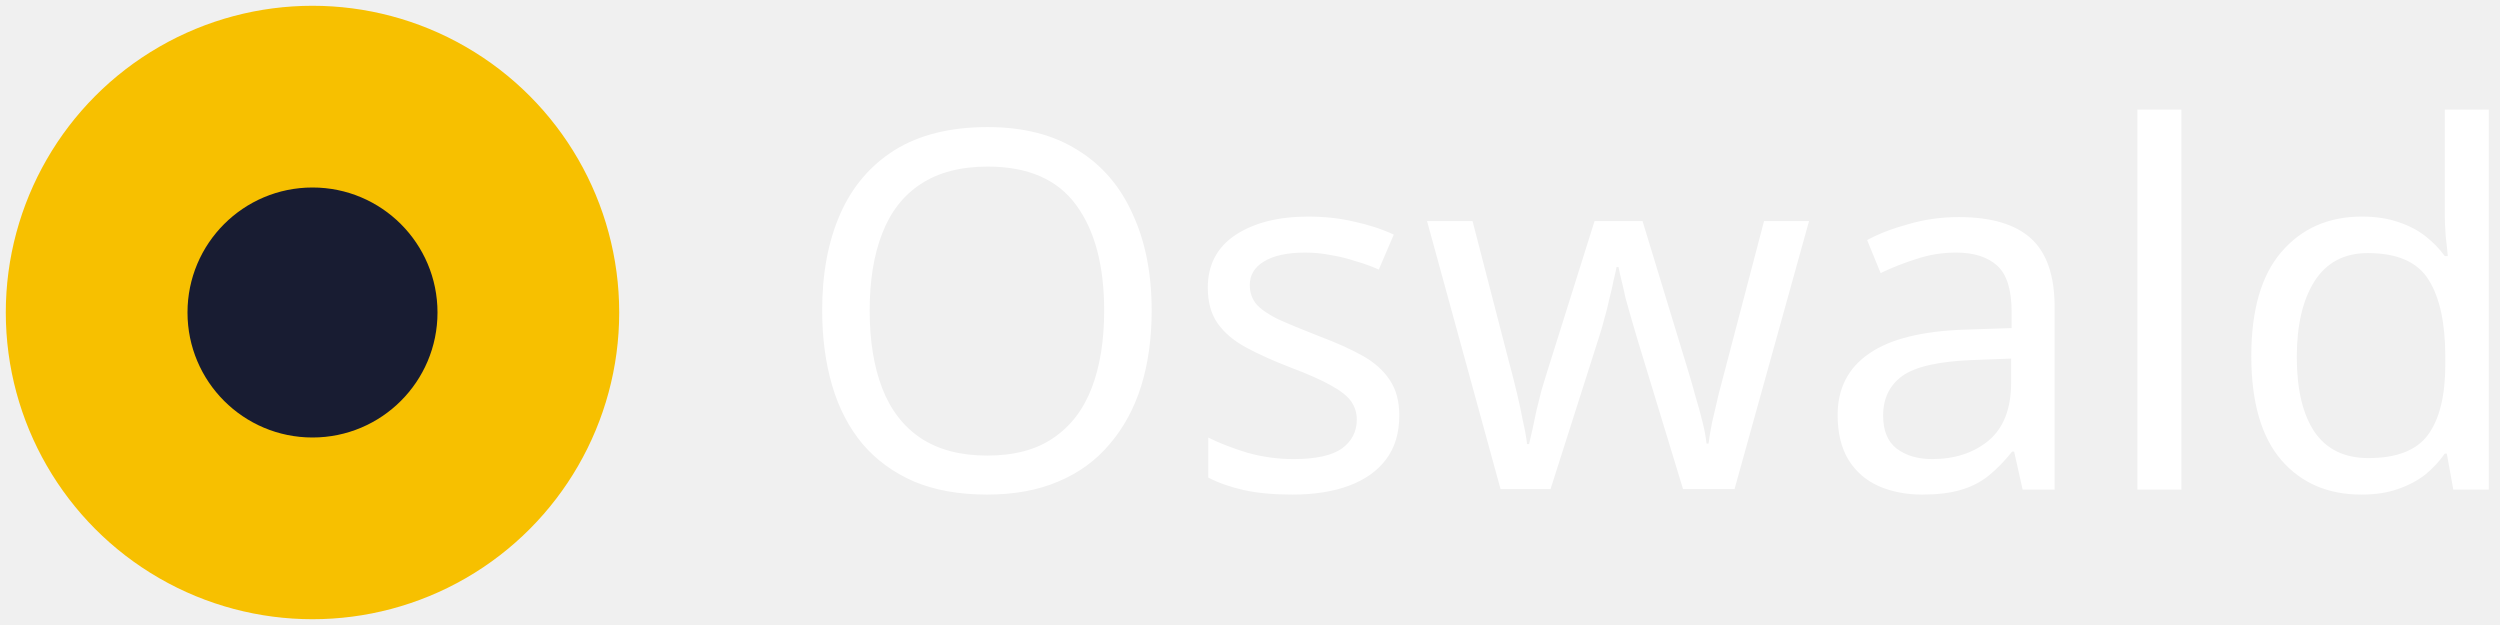
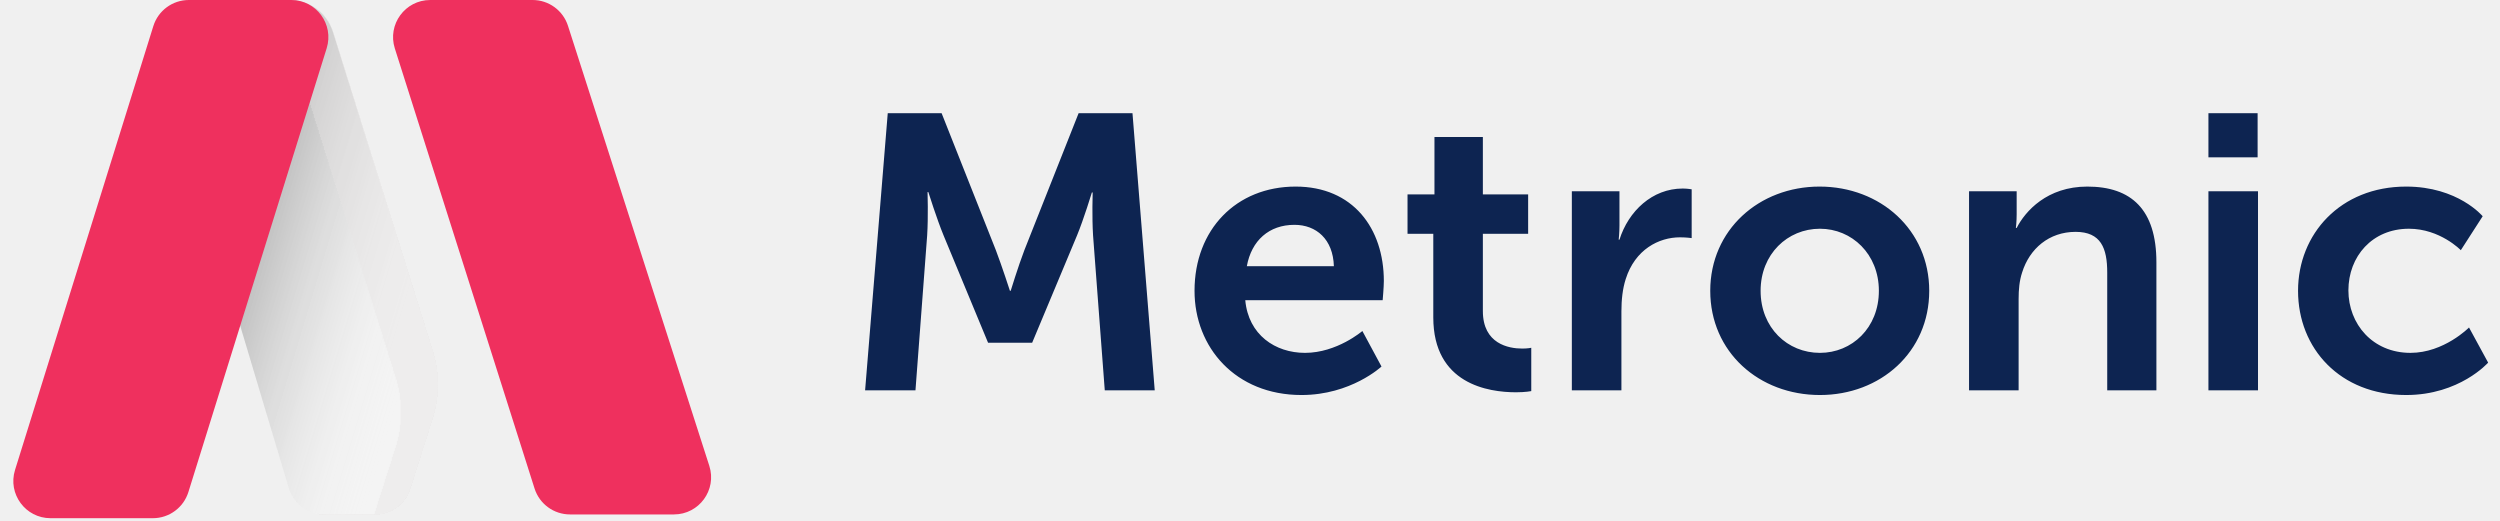
- <svg xmlns="http://www.w3.org/2000/svg" width="120" height="30" viewBox="0 0 120 30" fill="none">
-   <g clip-path="url(#clip0_1_2)">
-     <path d="M7.639 2.25C12.194 -0.38 17.806 -0.38 22.361 2.25C26.916 4.88 29.722 9.74 29.722 15C29.722 20.26 26.916 25.12 22.361 27.75C17.806 30.38 12.194 30.38 7.639 27.75C3.084 25.12 0.278 20.26 0.278 15C0.278 9.74 3.084 4.88 7.639 2.25Z" fill="#F7C000" />
-     <path d="M21 15C21 11.686 18.314 9 15 9C11.686 9 9 11.686 9 15C9 18.314 11.686 21 15 21C18.314 21 21 18.314 21 15Z" fill="#181C32" />
-     <path d="M55.28 14.908C55.28 16.236 55.112 17.444 54.776 18.532C54.44 19.604 53.936 20.532 53.264 21.316C52.608 22.1 51.784 22.7 50.792 23.116C49.816 23.532 48.68 23.74 47.384 23.74C46.04 23.74 44.872 23.532 43.88 23.116C42.888 22.684 42.064 22.084 41.408 21.316C40.752 20.532 40.264 19.596 39.944 18.508C39.624 17.42 39.464 16.212 39.464 14.884C39.464 13.124 39.752 11.588 40.328 10.276C40.904 8.964 41.776 7.94 42.944 7.204C44.128 6.468 45.616 6.1 47.408 6.1C49.12 6.1 50.56 6.468 51.728 7.204C52.896 7.924 53.776 8.948 54.368 10.276C54.976 11.588 55.28 13.132 55.28 14.908ZM41.744 14.908C41.744 16.348 41.944 17.588 42.344 18.628C42.744 19.668 43.36 20.468 44.192 21.028C45.04 21.588 46.104 21.868 47.384 21.868C48.68 21.868 49.736 21.588 50.552 21.028C51.384 20.468 52 19.668 52.4 18.628C52.8 17.588 53 16.348 53 14.908C53 12.748 52.552 11.06 51.656 9.844C50.76 8.612 49.344 7.996 47.408 7.996C46.112 7.996 45.04 8.276 44.192 8.836C43.36 9.38 42.744 10.172 42.344 11.212C41.944 12.236 41.744 13.468 41.744 14.908ZM67.166 19.948C67.166 20.78 66.958 21.476 66.542 22.036C66.126 22.596 65.534 23.02 64.766 23.308C63.998 23.596 63.086 23.74 62.03 23.74C61.134 23.74 60.358 23.668 59.702 23.524C59.062 23.38 58.494 23.18 57.998 22.924V21.004C58.51 21.26 59.126 21.5 59.846 21.724C60.582 21.932 61.326 22.036 62.078 22.036C63.15 22.036 63.926 21.868 64.406 21.532C64.886 21.18 65.126 20.716 65.126 20.14C65.126 19.82 65.038 19.532 64.862 19.276C64.686 19.02 64.366 18.764 63.902 18.508C63.454 18.252 62.806 17.964 61.958 17.644C61.126 17.324 60.414 17.004 59.822 16.684C59.23 16.364 58.774 15.98 58.454 15.532C58.134 15.084 57.974 14.508 57.974 13.804C57.974 12.716 58.414 11.876 59.294 11.284C60.19 10.692 61.358 10.396 62.798 10.396C63.582 10.396 64.31 10.476 64.982 10.636C65.67 10.78 66.31 10.988 66.902 11.26L66.182 12.94C65.83 12.78 65.454 12.644 65.054 12.532C64.67 12.404 64.278 12.308 63.878 12.244C63.478 12.164 63.07 12.124 62.654 12.124C61.79 12.124 61.126 12.268 60.662 12.556C60.214 12.828 59.99 13.204 59.99 13.684C59.99 14.036 60.094 14.34 60.302 14.596C60.51 14.836 60.854 15.076 61.334 15.316C61.83 15.54 62.486 15.812 63.302 16.132C64.118 16.436 64.814 16.748 65.39 17.068C65.966 17.388 66.406 17.78 66.71 18.244C67.014 18.692 67.166 19.26 67.166 19.948ZM78.578 16.228C78.482 15.892 78.386 15.564 78.29 15.244C78.194 14.908 78.106 14.596 78.026 14.308C77.962 14.004 77.898 13.724 77.834 13.468C77.77 13.212 77.722 12.996 77.69 12.82H77.594C77.562 12.996 77.514 13.212 77.45 13.468C77.402 13.724 77.338 14.004 77.258 14.308C77.194 14.612 77.114 14.932 77.018 15.268C76.938 15.588 76.842 15.916 76.73 16.252L74.426 23.476H72.026L68.498 10.612H70.682L72.458 17.476C72.586 17.94 72.706 18.412 72.818 18.892C72.93 19.356 73.026 19.804 73.106 20.236C73.202 20.652 73.266 21.012 73.298 21.316H73.394C73.442 21.124 73.498 20.884 73.562 20.596C73.626 20.308 73.69 20.004 73.754 19.684C73.834 19.364 73.914 19.044 73.994 18.724C74.09 18.404 74.178 18.116 74.258 17.86L76.538 10.612H78.842L81.05 17.86C81.162 18.228 81.274 18.62 81.386 19.036C81.514 19.452 81.626 19.86 81.722 20.26C81.818 20.644 81.882 20.988 81.914 21.292H82.01C82.042 21.02 82.098 20.684 82.178 20.284C82.274 19.868 82.378 19.42 82.49 18.94C82.618 18.444 82.746 17.956 82.874 17.476L84.674 10.612H86.834L83.258 23.476H80.786L78.578 16.228ZM94.014 10.42C95.582 10.42 96.742 10.764 97.494 11.452C98.246 12.14 98.622 13.236 98.622 14.74V23.5H97.086L96.678 21.676H96.582C96.214 22.14 95.83 22.532 95.43 22.852C95.046 23.156 94.598 23.38 94.086 23.524C93.59 23.668 92.982 23.74 92.262 23.74C91.494 23.74 90.798 23.604 90.174 23.332C89.566 23.06 89.086 22.644 88.734 22.084C88.382 21.508 88.206 20.788 88.206 19.924C88.206 18.644 88.71 17.66 89.718 16.972C90.726 16.268 92.278 15.884 94.374 15.82L96.558 15.748V14.98C96.558 13.908 96.326 13.164 95.862 12.748C95.398 12.332 94.742 12.124 93.894 12.124C93.222 12.124 92.582 12.228 91.974 12.436C91.366 12.628 90.798 12.852 90.27 13.108L89.622 11.524C90.182 11.22 90.846 10.964 91.614 10.756C92.382 10.532 93.182 10.42 94.014 10.42ZM94.638 17.284C93.038 17.348 91.926 17.604 91.302 18.052C90.694 18.5 90.39 19.132 90.39 19.948C90.39 20.668 90.606 21.196 91.038 21.532C91.486 21.868 92.054 22.036 92.742 22.036C93.83 22.036 94.734 21.74 95.454 21.148C96.174 20.54 96.534 19.612 96.534 18.364V17.212L94.638 17.284ZM104.707 23.5H102.595V5.26H104.707V23.5ZM113.342 23.74C111.742 23.74 110.462 23.188 109.502 22.084C108.542 20.964 108.062 19.3 108.062 17.092C108.062 14.884 108.542 13.22 109.502 12.1C110.478 10.964 111.766 10.396 113.366 10.396C114.038 10.396 114.622 10.484 115.118 10.66C115.614 10.82 116.046 11.044 116.414 11.332C116.782 11.62 117.094 11.94 117.35 12.292H117.494C117.478 12.084 117.446 11.78 117.398 11.38C117.366 10.964 117.35 10.636 117.35 10.396V5.26H119.462V23.5H117.758L117.446 21.772H117.35C117.094 22.14 116.782 22.476 116.414 22.78C116.046 23.068 115.606 23.3 115.094 23.476C114.598 23.652 114.014 23.74 113.342 23.74ZM113.678 21.988C115.038 21.988 115.99 21.62 116.534 20.884C117.094 20.132 117.374 19.004 117.374 17.5V17.116C117.374 15.516 117.11 14.292 116.582 13.444C116.054 12.58 115.078 12.148 113.654 12.148C112.518 12.148 111.662 12.604 111.086 13.516C110.526 14.412 110.246 15.62 110.246 17.14C110.246 18.676 110.526 19.868 111.086 20.716C111.662 21.564 112.526 21.988 113.678 21.988Z" fill="white" />
+ <svg xmlns="http://www.w3.org/2000/svg" width="269" height="56" viewBox="0 0 269 56" fill="none">
+   <path d="M93.085 42H98.504L99.763 25.326C99.889 23.352 99.805 20.664 99.805 20.664H99.889C99.889 20.664 100.813 23.604 101.527 25.326L106.315 36.876H111.061L115.891 25.326C116.605 23.604 117.487 20.706 117.487 20.706H117.571C117.571 20.706 117.487 23.352 117.613 25.326L118.873 42H124.249L121.855 12.18H116.059L110.221 26.922C109.549 28.686 108.751 31.29 108.751 31.29H108.667C108.667 31.29 107.827 28.686 107.155 26.922L101.317 12.18H95.522L93.085 42ZM128.531 31.29C128.531 37.38 132.941 42.504 140.039 42.504C145.373 42.504 148.649 39.438 148.649 39.438L146.591 35.616C146.591 35.616 143.861 37.968 140.417 37.968C137.225 37.968 134.327 36.036 133.991 32.298H148.775C148.775 32.298 148.901 30.87 148.901 30.24C148.901 24.57 145.583 20.076 139.409 20.076C133.025 20.076 128.531 24.696 128.531 31.29ZM134.159 28.644C134.663 25.872 136.553 24.192 139.283 24.192C141.635 24.192 143.441 25.746 143.525 28.644H134.159ZM154.222 34.146C154.222 41.328 160.144 42.21 163.126 42.21C164.134 42.21 164.764 42.084 164.764 42.084V37.422C164.764 37.422 164.386 37.506 163.798 37.506C162.328 37.506 159.556 37.002 159.556 33.474V25.158H164.428V20.916H159.556V14.742H154.348V20.916H151.45V25.158H154.222V34.146ZM169.13 42H174.464V33.516C174.464 32.256 174.59 31.08 174.926 30.03C175.934 26.838 178.496 25.536 180.764 25.536C181.478 25.536 182.024 25.62 182.024 25.62V20.37C182.024 20.37 181.562 20.286 181.058 20.286C177.782 20.286 175.22 22.722 174.254 25.788H174.17C174.17 25.788 174.254 25.074 174.254 24.276V20.58H169.13V42ZM184.023 31.29C184.023 37.884 189.273 42.504 195.825 42.504C202.335 42.504 207.585 37.884 207.585 31.29C207.585 24.738 202.335 20.076 195.783 20.076C189.273 20.076 184.023 24.738 184.023 31.29ZM189.441 31.29C189.441 27.342 192.339 24.612 195.825 24.612C199.269 24.612 202.167 27.342 202.167 31.29C202.167 35.28 199.269 37.968 195.825 37.968C192.339 37.968 189.441 35.28 189.441 31.29ZM211.869 42H217.203V32.172C217.203 31.164 217.287 30.198 217.581 29.316C218.379 26.754 220.479 24.948 223.335 24.948C226.065 24.948 226.737 26.712 226.737 29.316V42H232.029V28.224C232.029 22.554 229.341 20.076 224.595 20.076C220.269 20.076 217.917 22.722 216.993 24.528H216.909C216.909 24.528 216.993 23.856 216.993 23.058V20.58H211.869V42ZM237.627 16.926H242.919V12.18H237.627V16.926ZM237.627 42H242.961V20.58H237.627V42ZM247.27 31.29C247.27 37.506 251.806 42.504 258.904 42.504C264.658 42.504 267.724 39.018 267.724 39.018L265.666 35.238C265.666 35.238 262.978 37.968 259.366 37.968C255.292 37.968 252.688 34.86 252.688 31.248C252.688 27.594 255.25 24.612 259.198 24.612C262.558 24.612 264.784 26.922 264.784 26.922L267.136 23.268C267.136 23.268 264.49 20.076 258.904 20.076C251.806 20.076 247.27 25.2 247.27 31.29Z" fill="#0D2451" />
+   <path d="M61.114 2.777L76.323 50.13C77.152 52.712 75.226 55.353 72.514 55.353H61.331C59.588 55.353 58.046 54.225 57.518 52.564L42.483 5.211C41.664 2.631 43.589 0 46.295 0H57.306C59.044 0 60.583 1.122 61.114 2.777Z" fill="#EF305E" />
+   <g filter="url(#filter0_i)">
+     <path d="M46.548 37.8L35.824 3.449C35.184 1.397 33.284 0 31.134 0C28.518 0 26.36 2.05 26.227 4.663L24.919 30.339C24.872 31.251 24.982 32.164 25.244 33.039L31.066 52.5C31.572 54.193 33.13 55.353 34.898 55.353H40.309C42.05 55.353 43.591 54.227 44.12 52.569L46.527 45.021C47.275 42.674 47.283 40.152 46.548 37.8Z" fill="#F4F4F4" />
+     <path d="M46.548 37.8L35.824 3.449C35.184 1.397 33.284 0 31.134 0C28.518 0 26.36 2.05 26.227 4.663L24.919 30.339C24.872 31.251 24.982 32.164 25.244 33.039L31.066 52.5C31.572 54.193 33.13 55.353 34.898 55.353H40.309C42.05 55.353 43.591 54.227 44.12 52.569L46.527 45.021C47.275 42.674 47.283 40.152 46.548 37.8Z" fill="url(#paint0_linear)" />
  </g>
+   <path d="M20.317 0H31.332C34.029 0 35.953 2.615 35.151 5.19L20.27 52.947C19.749 54.619 18.201 55.758 16.451 55.758H5.436C2.739 55.758 0.815 53.143 1.617 50.568L16.498 2.81C17.019 1.139 18.566 0 20.317 0Z" fill="#EF305E" />
  <defs>
-     <clipPath id="clip0_1_2">
-       <rect width="120" height="30" fill="white" />
-     </clipPath>
+     <filter id="filter0_i" x="24.908" y="0" width="22.185" height="55.353" filterUnits="userSpaceOnUse" color-interpolation-filters="sRGB">
+       <feFlood flood-opacity="0" result="BackgroundImageFix" />
+       <feBlend mode="normal" in="SourceGraphic" in2="BackgroundImageFix" result="shape" />
+       <feColorMatrix in="SourceAlpha" type="matrix" values="0 0 0 0 0 0 0 0 0 0 0 0 0 0 0 0 0 0 127 0" result="hardAlpha" />
+       <feOffset dx="-4" dy="3" />
+       <feComposite in2="hardAlpha" operator="arithmetic" k2="-1" k3="1" />
+       <feColorMatrix type="matrix" values="0 0 0 0 0.904 0 0 0 0 0.893 0 0 0 0 0.893 0 0 0 0.4 0" />
+       <feBlend mode="normal" in2="shape" result="effect1_innerShadow" />
+     </filter>
+     <linearGradient id="paint0_linear" x1="29" y1="24.5" x2="49" y2="30.5" gradientUnits="userSpaceOnUse">
+       <stop stop-opacity="0.2" />
+       <stop offset="0.911" stop-color="white" stop-opacity="0" />
+     </linearGradient>
  </defs>
</svg>
